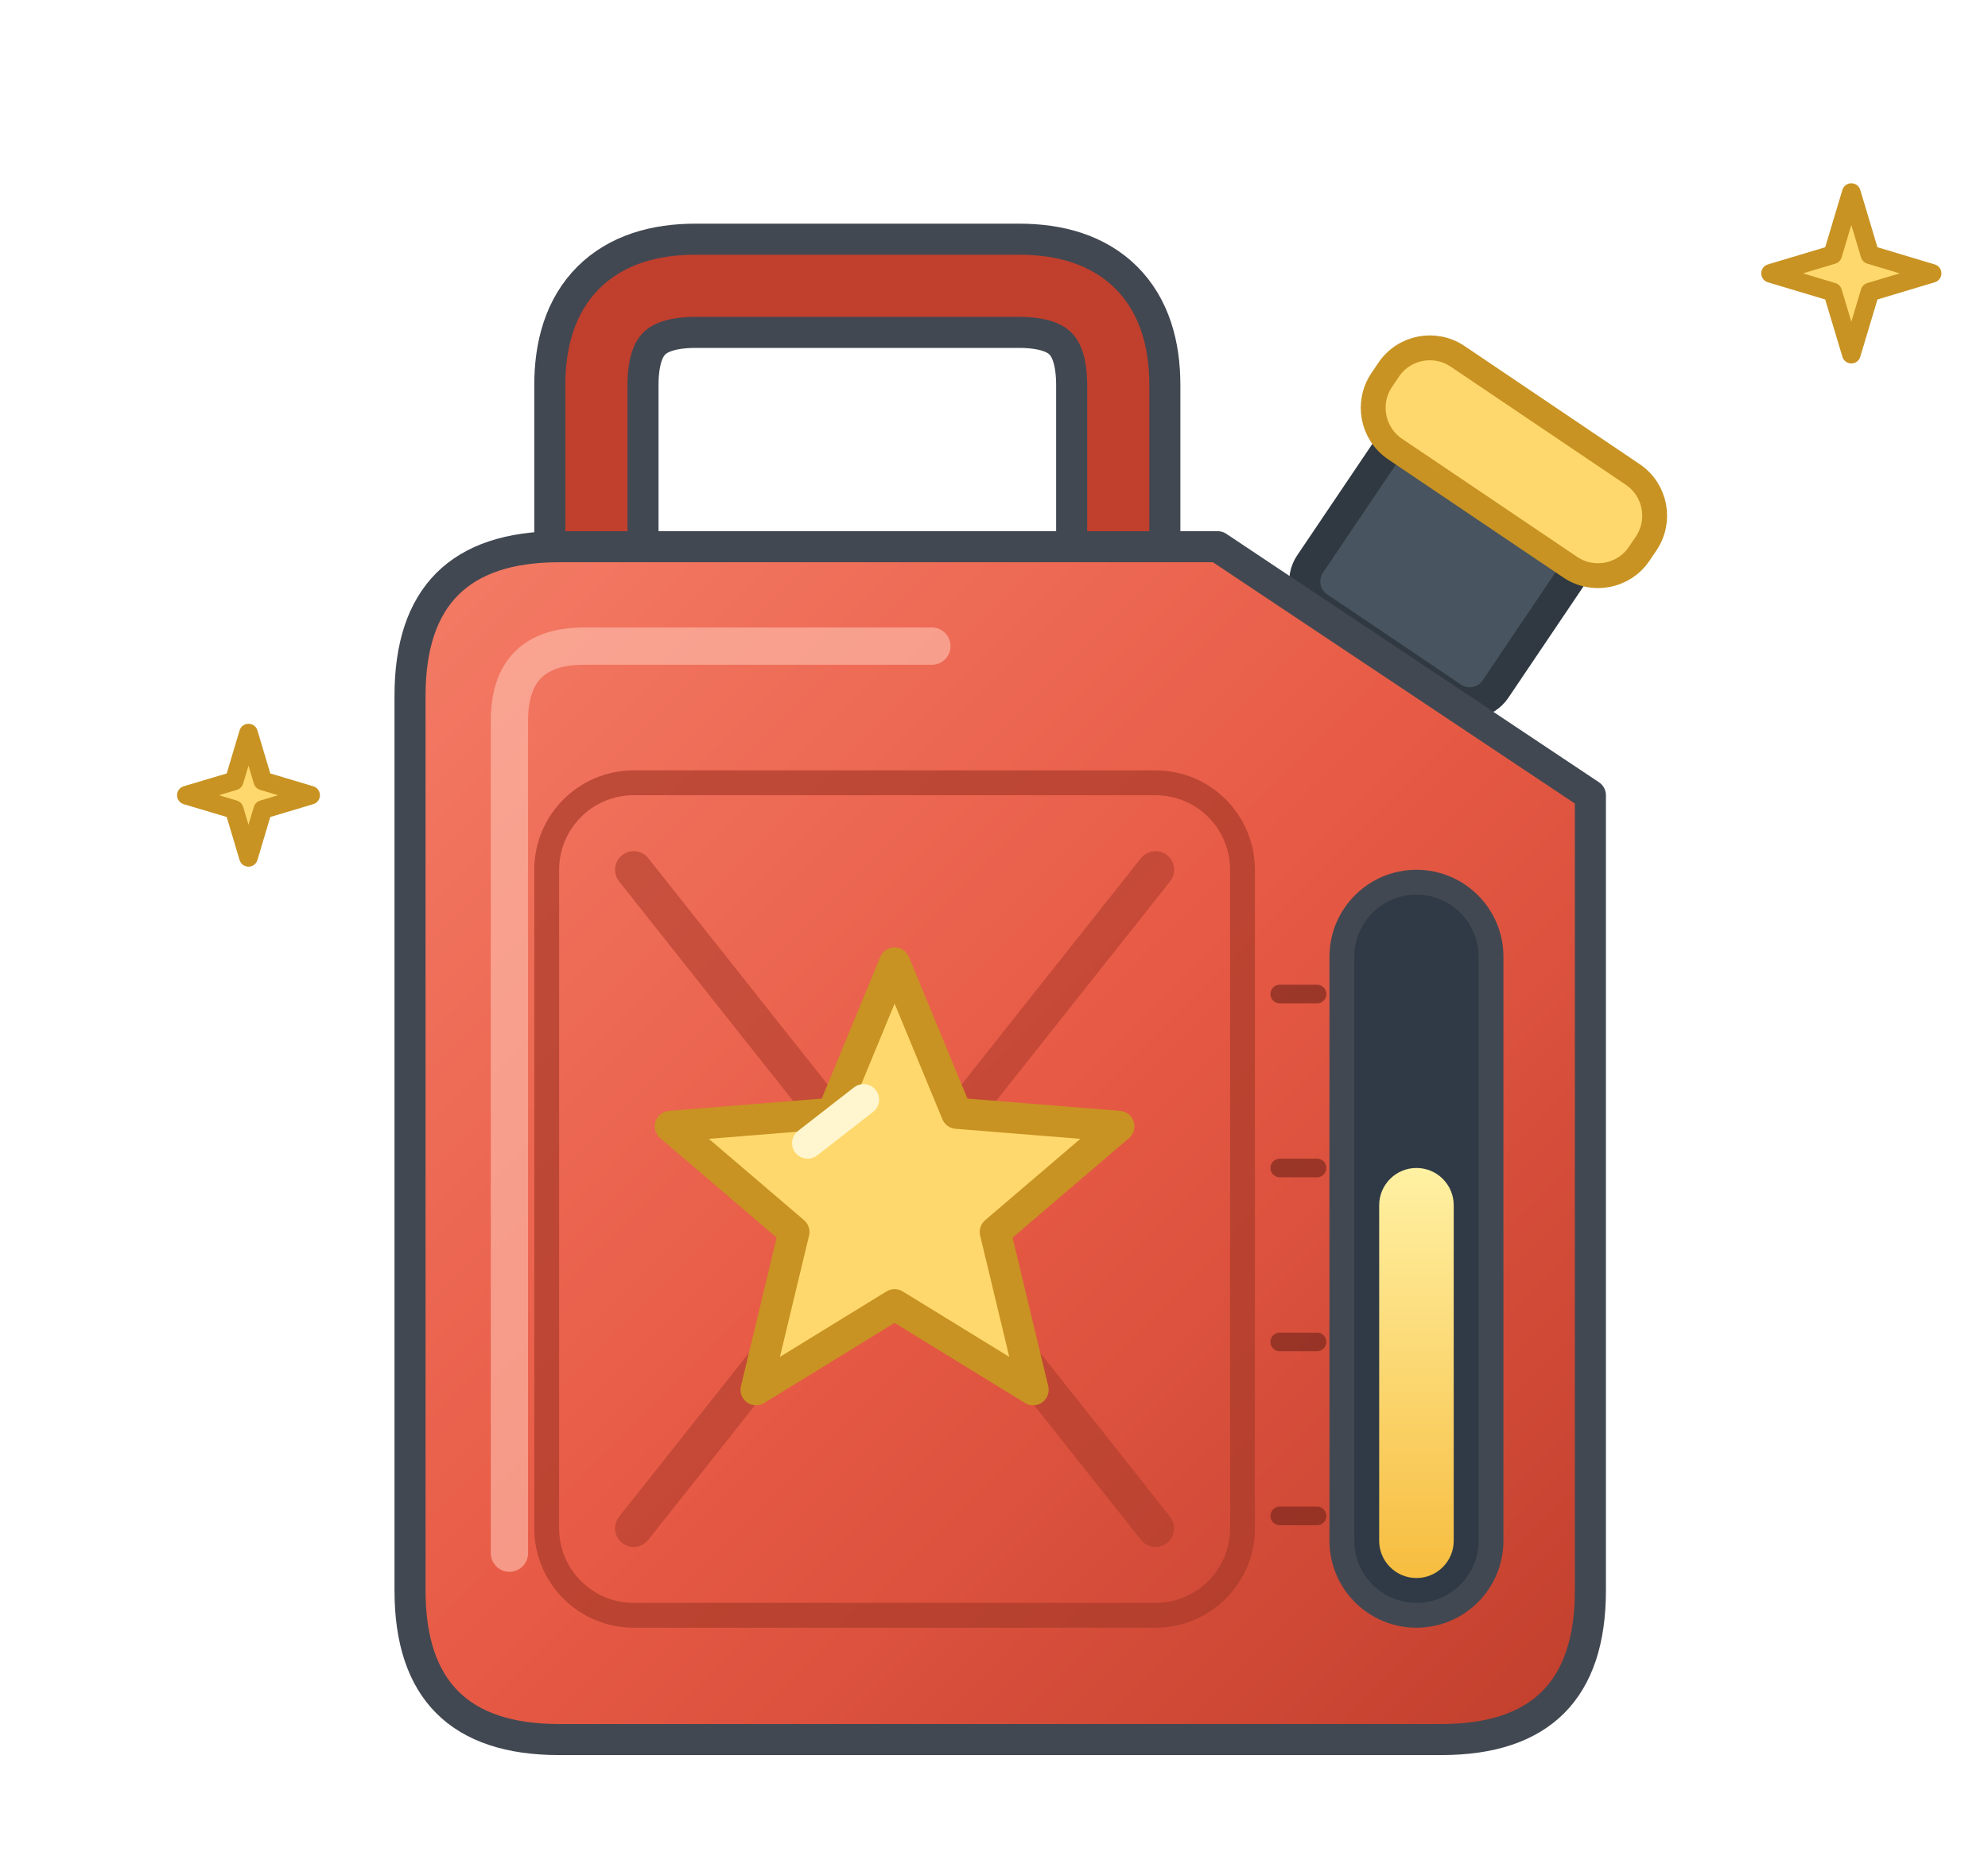
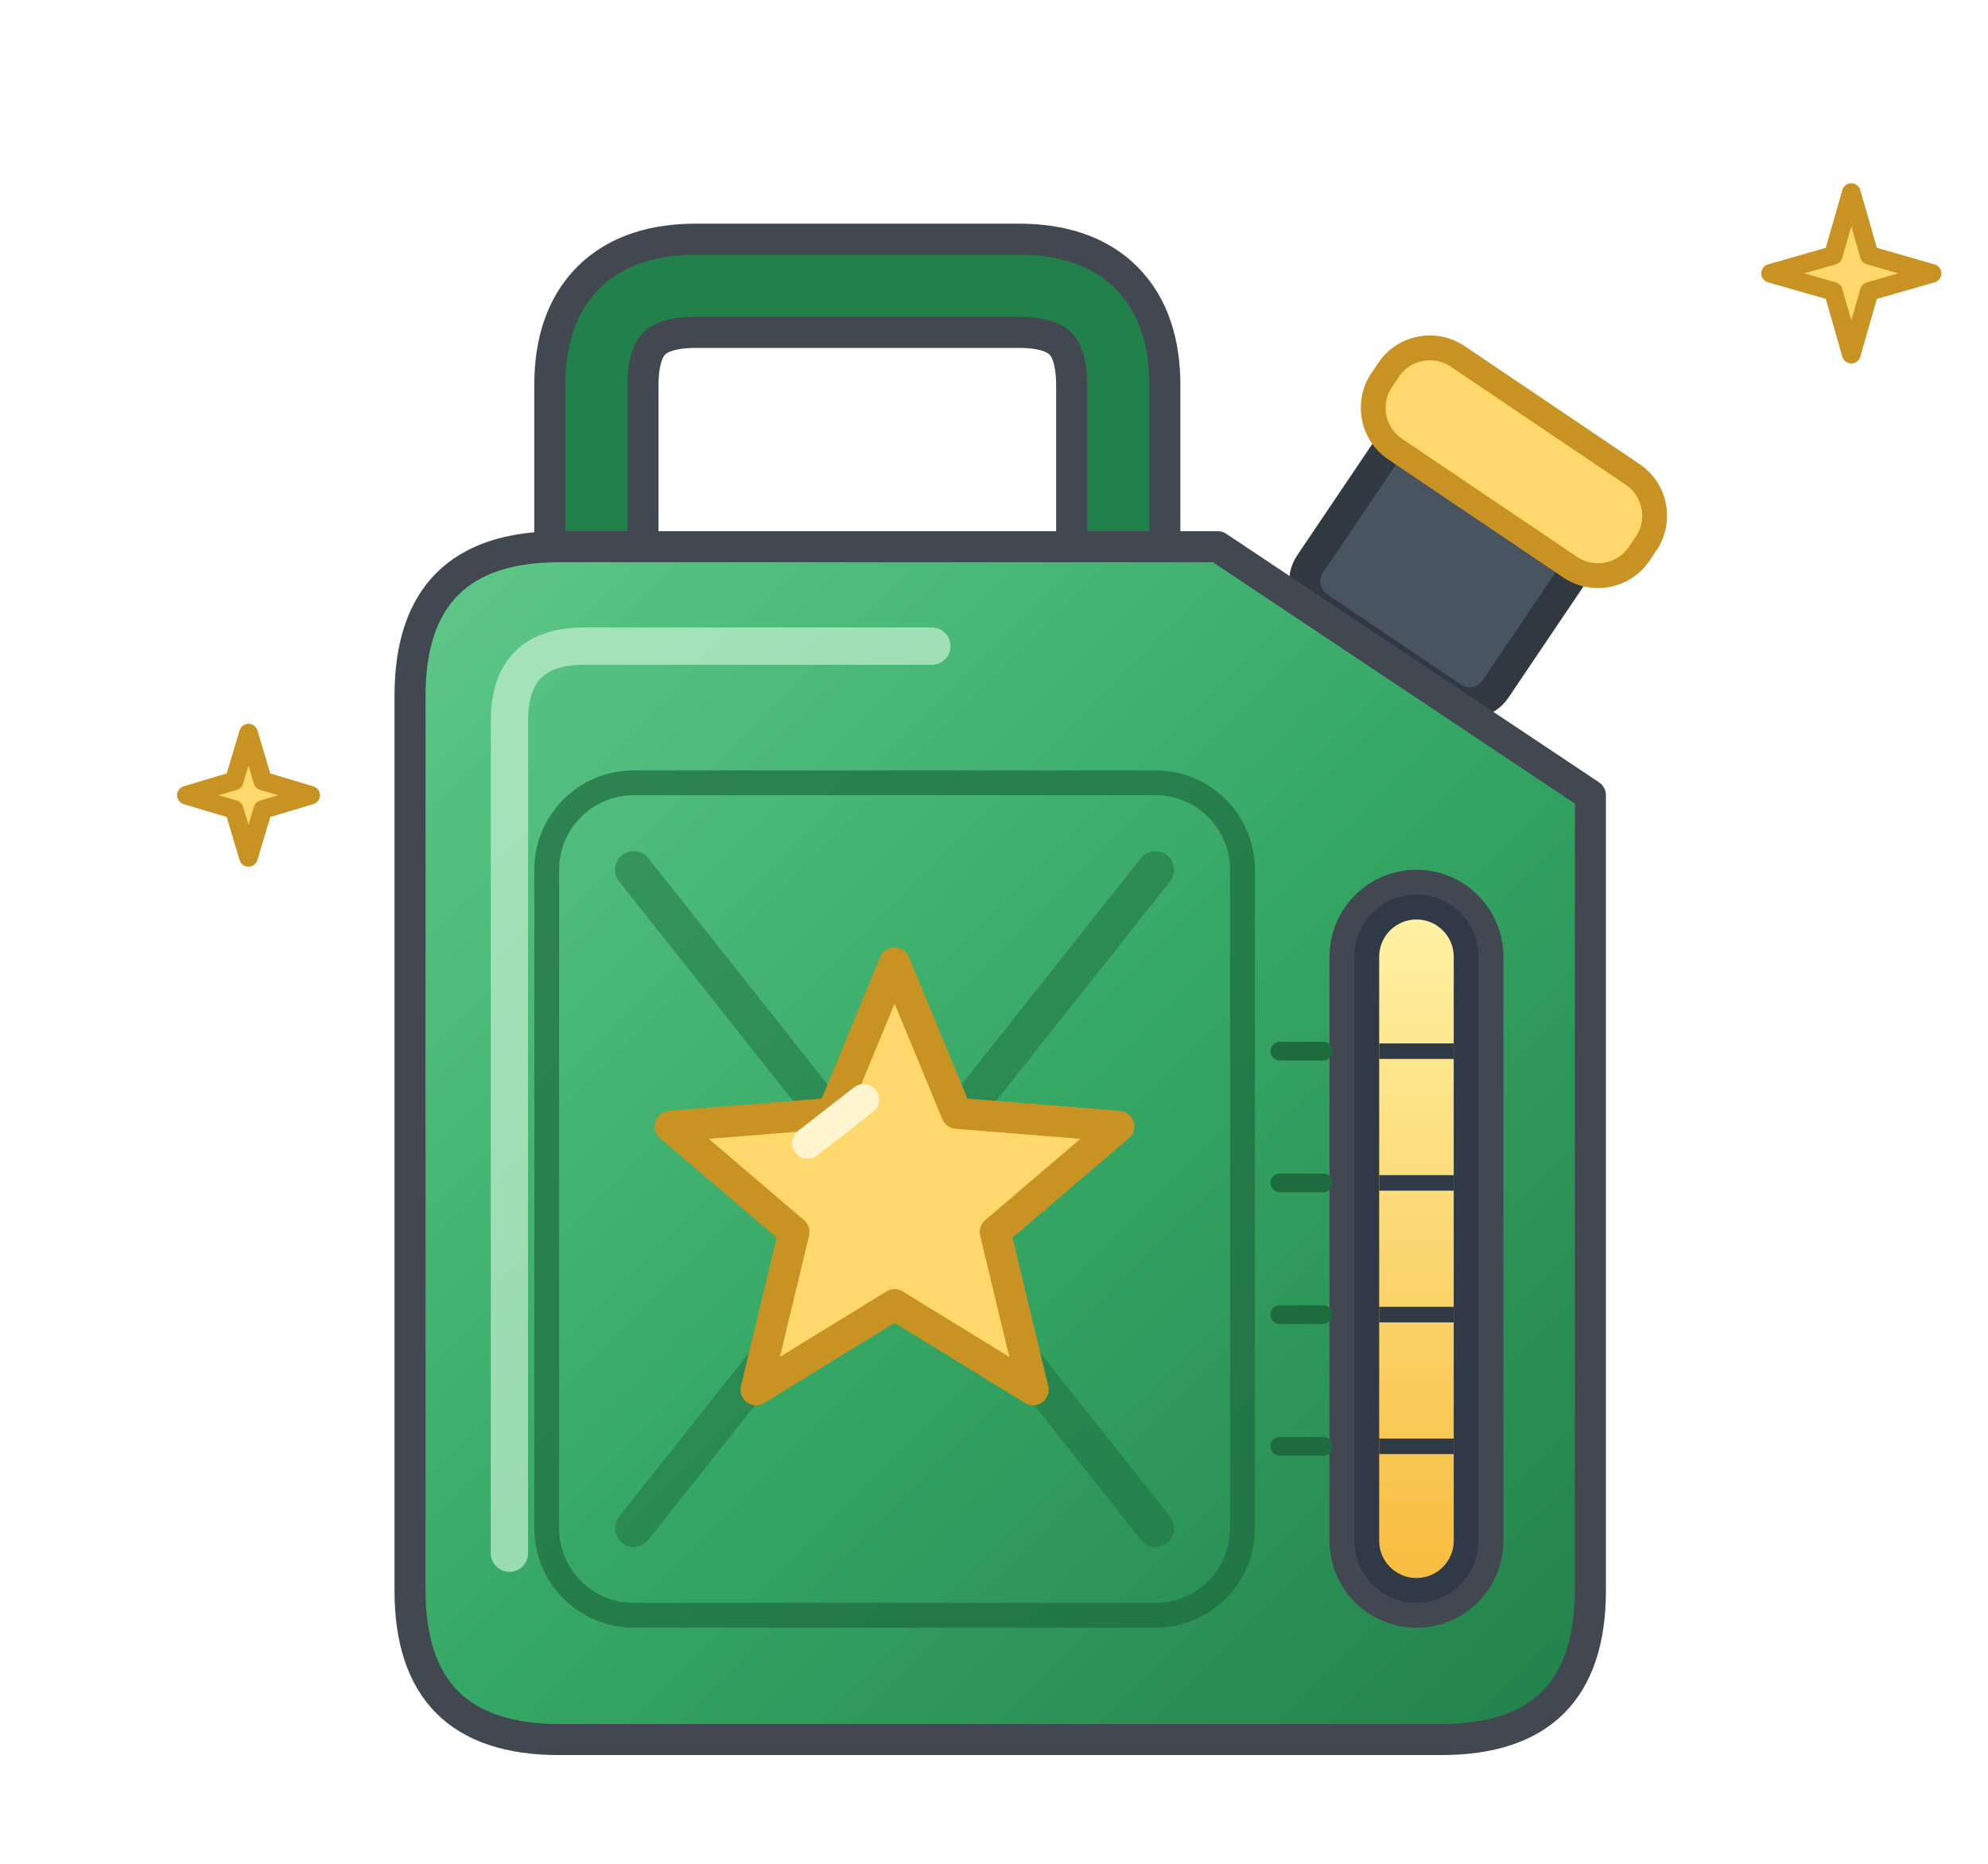
- <svg xmlns="http://www.w3.org/2000/svg" viewBox="0 0 320 300" role="img" aria-label="별 표시가 있는 버스 연료통">
+ <svg xmlns="http://www.w3.org/2000/svg" viewBox="0 0 320 300" role="img" aria-labelledby="fuelCanLabel">
  <defs>
-     <linearGradient id="canBody" x1="0" y1="0" x2="1" y2="1">
-       <stop offset="0" stop-color="#f47c66" />
-       <stop offset=".5" stop-color="#e75a45" />
-       <stop offset="1" stop-color="#c13f2d" />
+     <linearGradient id="fuelCanBody" x1="0" y1="0" x2="1" y2="1">
+       <stop offset="0" stop-color="#5fc98a" />
+       <stop offset=".5" stop-color="#36a865" />
+       <stop offset="1" stop-color="#22804a" />
    </linearGradient>
-     <linearGradient id="canFuel" x1="0" y1="0" x2="0" y2="1">
+     <linearGradient id="fuelCanFuel" x1="0" y1="0" x2="0" y2="1">
      <stop offset="0" stop-color="#fff1a3" />
      <stop offset="1" stop-color="#f7bd3f" />
    </linearGradient>
  </defs>
-   <polygon points="298.0,31.0 301.0,41.0 311.0,44.0 301.0,47.0 298.0,57.0 295.0,47.0 285.0,44.0 295.0,41.0" fill="#ffd86d" stroke="#c89322" stroke-width="3" stroke-linejoin="round" />
+   <polygon points="298.0,31.0 300.9,41.1 311.0,44.0 300.9,46.9 298.0,57.0 295.1,46.9 285.0,44.0 295.1,41.1" fill="#ffd86d" stroke="#c89322" stroke-width="3" stroke-linejoin="round" />
  <polygon points="40.0,118.0 42.3,125.7 50.0,128.0 42.3,130.3 40.0,138.0 37.7,130.3 30.0,128.0 37.7,125.7" fill="#ffd86d" stroke="#c89322" stroke-width="3" stroke-linejoin="round" />
  <path d="M96 92 V62 Q96 46 112 46 H164 Q180 46 180 62 V92" fill="none" stroke="#424851" stroke-width="20" stroke-linecap="round" stroke-linejoin="round" />
-   <path d="M96 92 V62 Q96 46 112 46 H164 Q180 46 180 62 V92" fill="none" stroke="#c13f2d" stroke-width="10" stroke-linecap="round" stroke-linejoin="round" />
+   <path d="M96 92 V62 Q96 46 112 46 H164 Q180 46 180 62 V92" fill="none" stroke="#22804a" stroke-width="10" stroke-linecap="round" stroke-linejoin="round" />
  <g transform="translate(-9 9) rotate(34 232 96)">
    <rect x="214" y="62" width="36" height="34" rx="5" fill="#48545f" stroke="#303941" stroke-width="5" />
    <rect x="207" y="50" width="50" height="18" rx="8" fill="#ffd86d" stroke="#c89322" stroke-width="4" />
  </g>
-   <path d="M90 88 H196 L256 128 V256 Q256 280 232 280 H90 Q66 280 66 256 V112 Q66 88 90 88 Z" fill="url(#canBody)" stroke="#424851" stroke-width="5" stroke-linejoin="round" />
-   <path d="M82 250 V116 Q82 104 94 104 H150" fill="none" stroke="#ffc2b3" stroke-width="6" stroke-linecap="round" stroke-linejoin="round" opacity=".6" />
-   <rect x="88" y="126" width="112" height="134" rx="14" fill="none" stroke="#aa3a2a" stroke-width="4" opacity=".7" />
-   <path d="M102 140 L186 246 M186 140 L102 246" fill="none" stroke="#aa3a2a" stroke-width="6" stroke-linecap="round" opacity=".55" />
+   <path d="M90 88 H196 L256 128 V256 Q256 280 232 280 H90 Q66 280 66 256 V112 Q66 88 90 88 Z" fill="url(#fuelCanBody)" stroke="#424851" stroke-width="5" stroke-linejoin="round" />
+   <path d="M82 250 V116 Q82 104 94 104 H150" fill="none" stroke="#c4f0d2" stroke-width="6" stroke-linecap="round" stroke-linejoin="round" opacity=".7" />
+   <rect x="88" y="126" width="112" height="134" rx="14" fill="none" stroke="#1d6b3e" stroke-width="4" opacity=".7" />
+   <path d="M102 140 L186 246 M186 140 L102 246" fill="none" stroke="#1d6b3e" stroke-width="6" stroke-linecap="round" opacity=".5" />
  <polygon points="144.0,155.0 154.0,179.2 180.1,181.3 160.2,198.3 166.3,223.7 144.0,210.0 121.7,223.7 127.8,198.3 107.9,181.3 134.0,179.2" fill="#ffd86d" stroke="#c89322" stroke-width="5" stroke-linejoin="round" />
  <path d="M130 184 L139 177" fill="none" stroke="#fff6cf" stroke-width="5" stroke-linecap="round" />
  <rect x="216" y="142" width="24" height="118" rx="12" fill="#2f3a46" stroke="#424851" stroke-width="4" />
-   <rect x="222" y="188" width="12" height="66" rx="6" fill="url(#canFuel)" />
-   <path d="M206 160 H212 M206 188 H212 M206 216 H212 M206 244 H212" fill="none" stroke="#7d2a1e" stroke-width="3" stroke-linecap="round" opacity=".7" />
+   <rect class="fuel-level" x="222" y="148" width="12" height="106" rx="6" fill="url(#fuelCanFuel)" />
+   <path d="M222 169.2 H234 M222 190.4 H234 M222 211.6 H234 M222 232.8 H234" fill="none" stroke="#2f3a46" stroke-width="2.5" />
+   <path d="M206 169.2 H213 M206 190.4 H213 M206 211.6 H213 M206 232.8 H213" fill="none" stroke="#1d6b3e" stroke-width="3" stroke-linecap="round" />
</svg>
